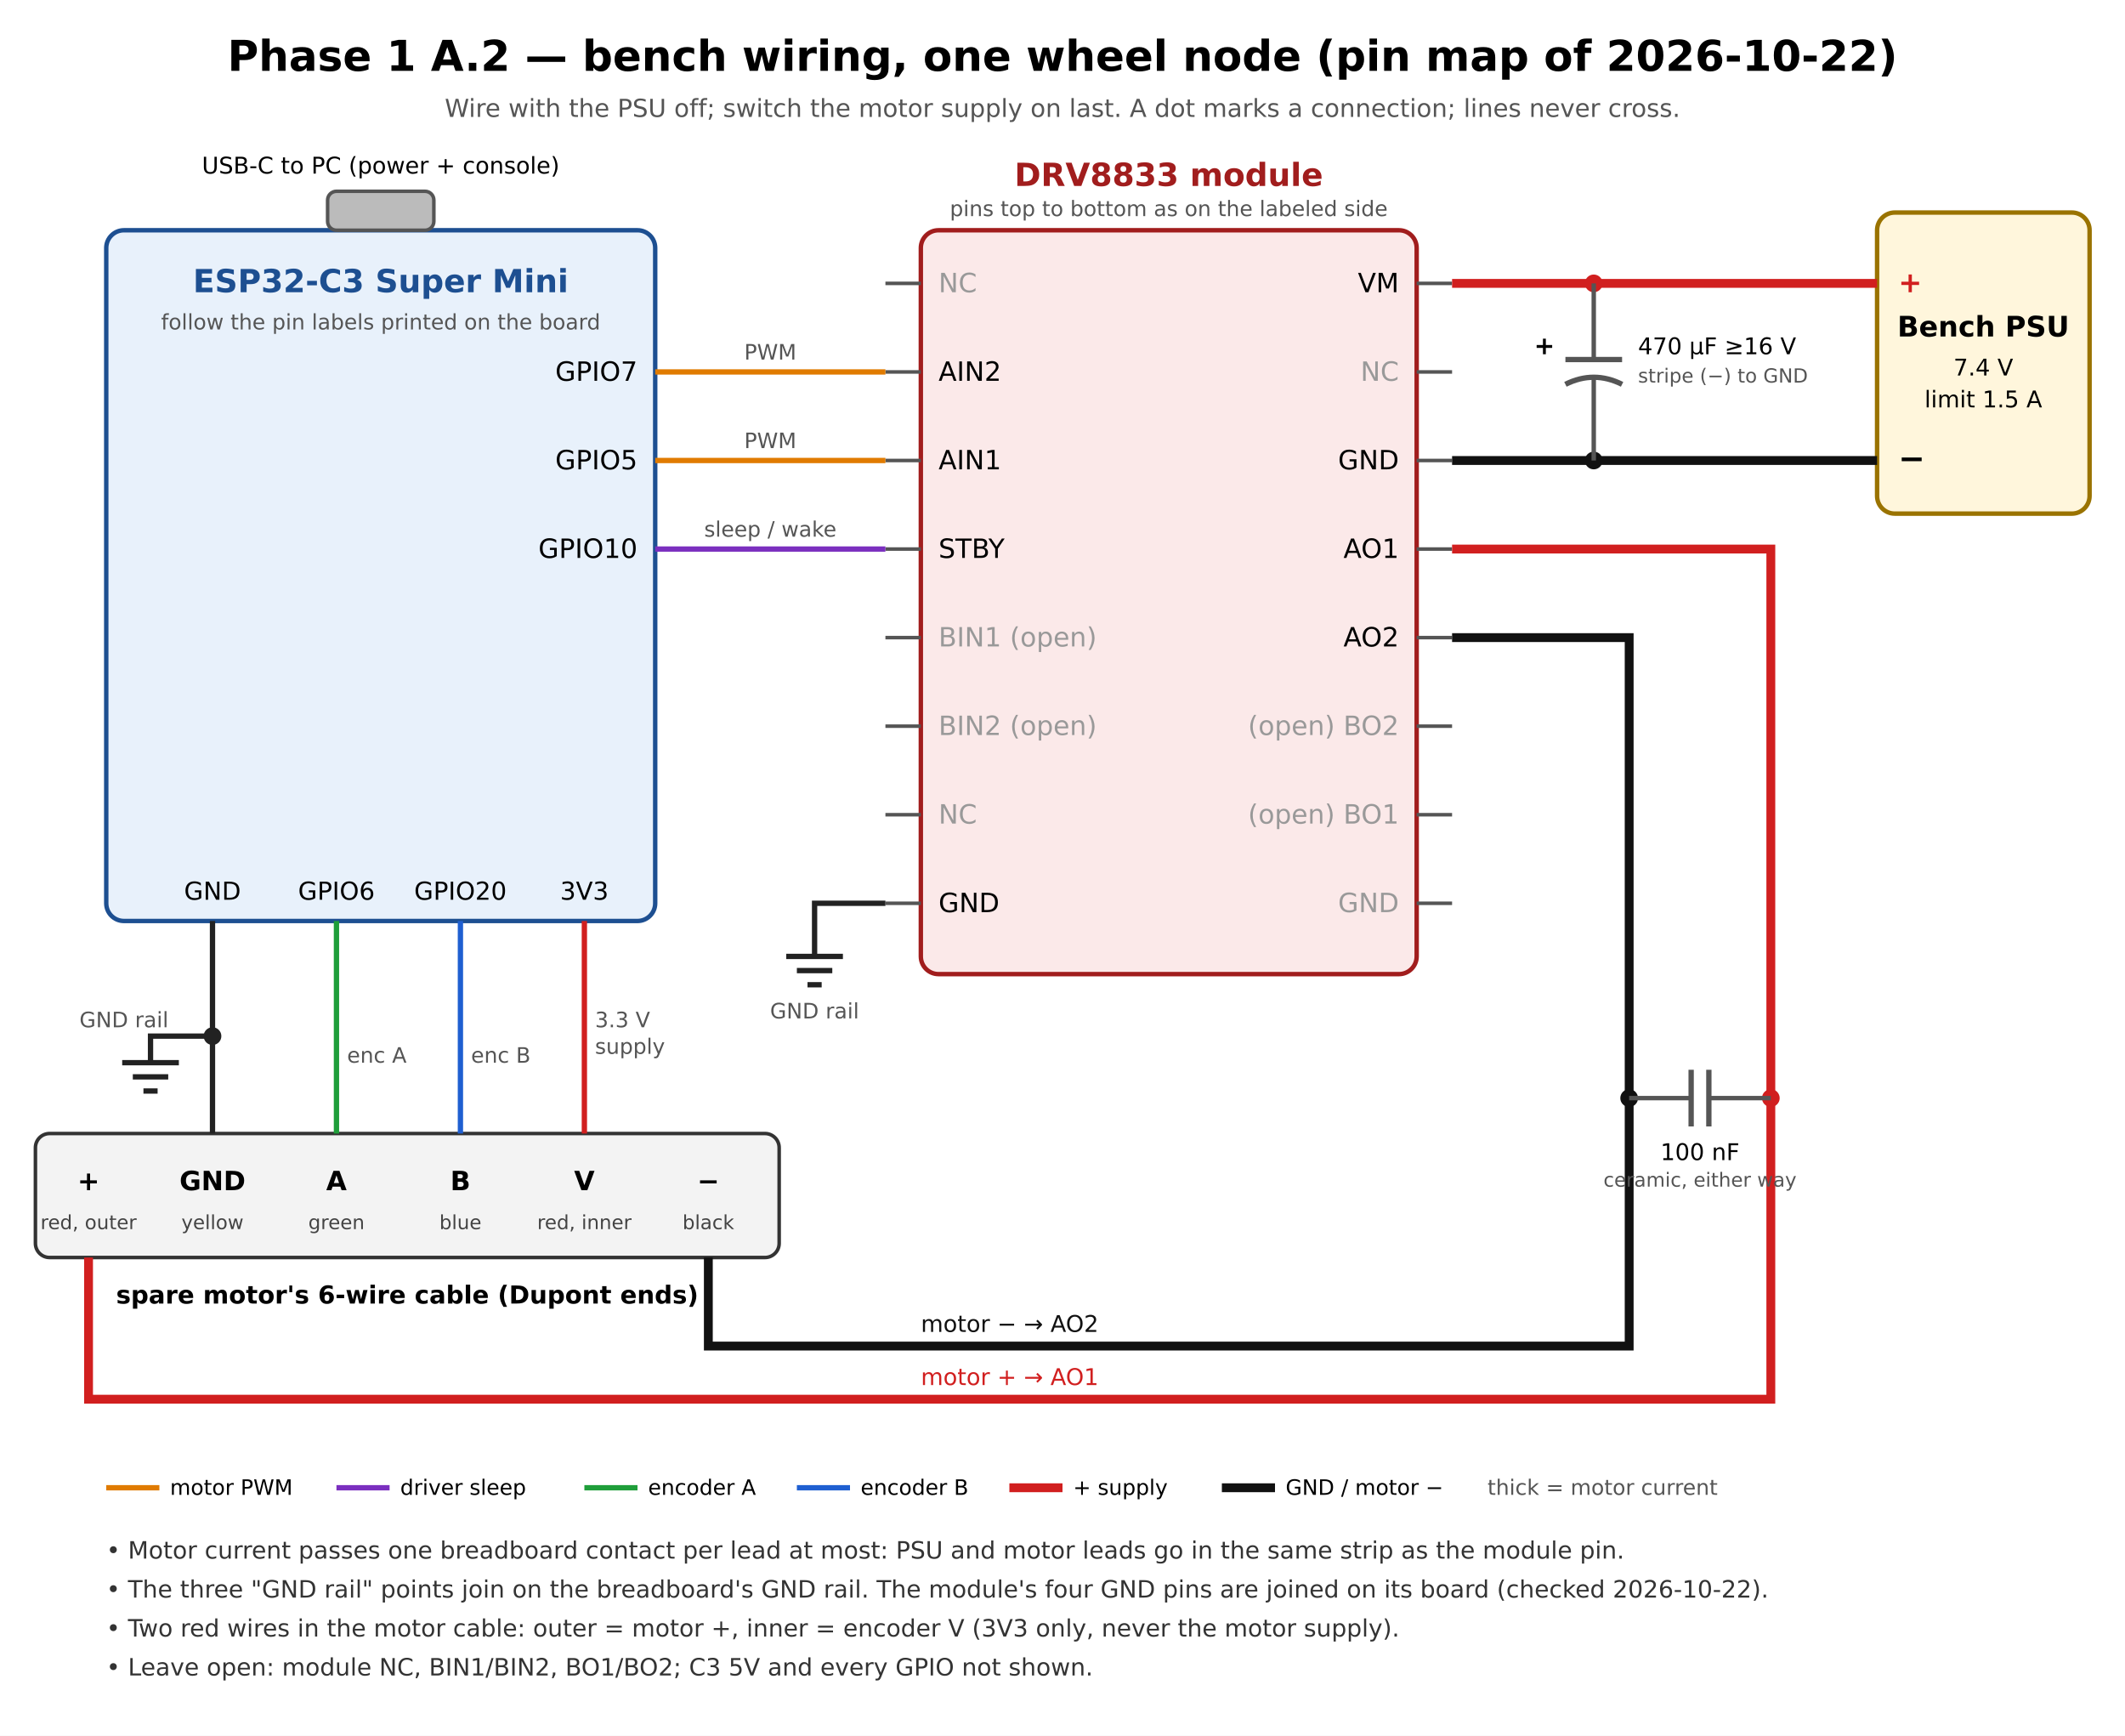
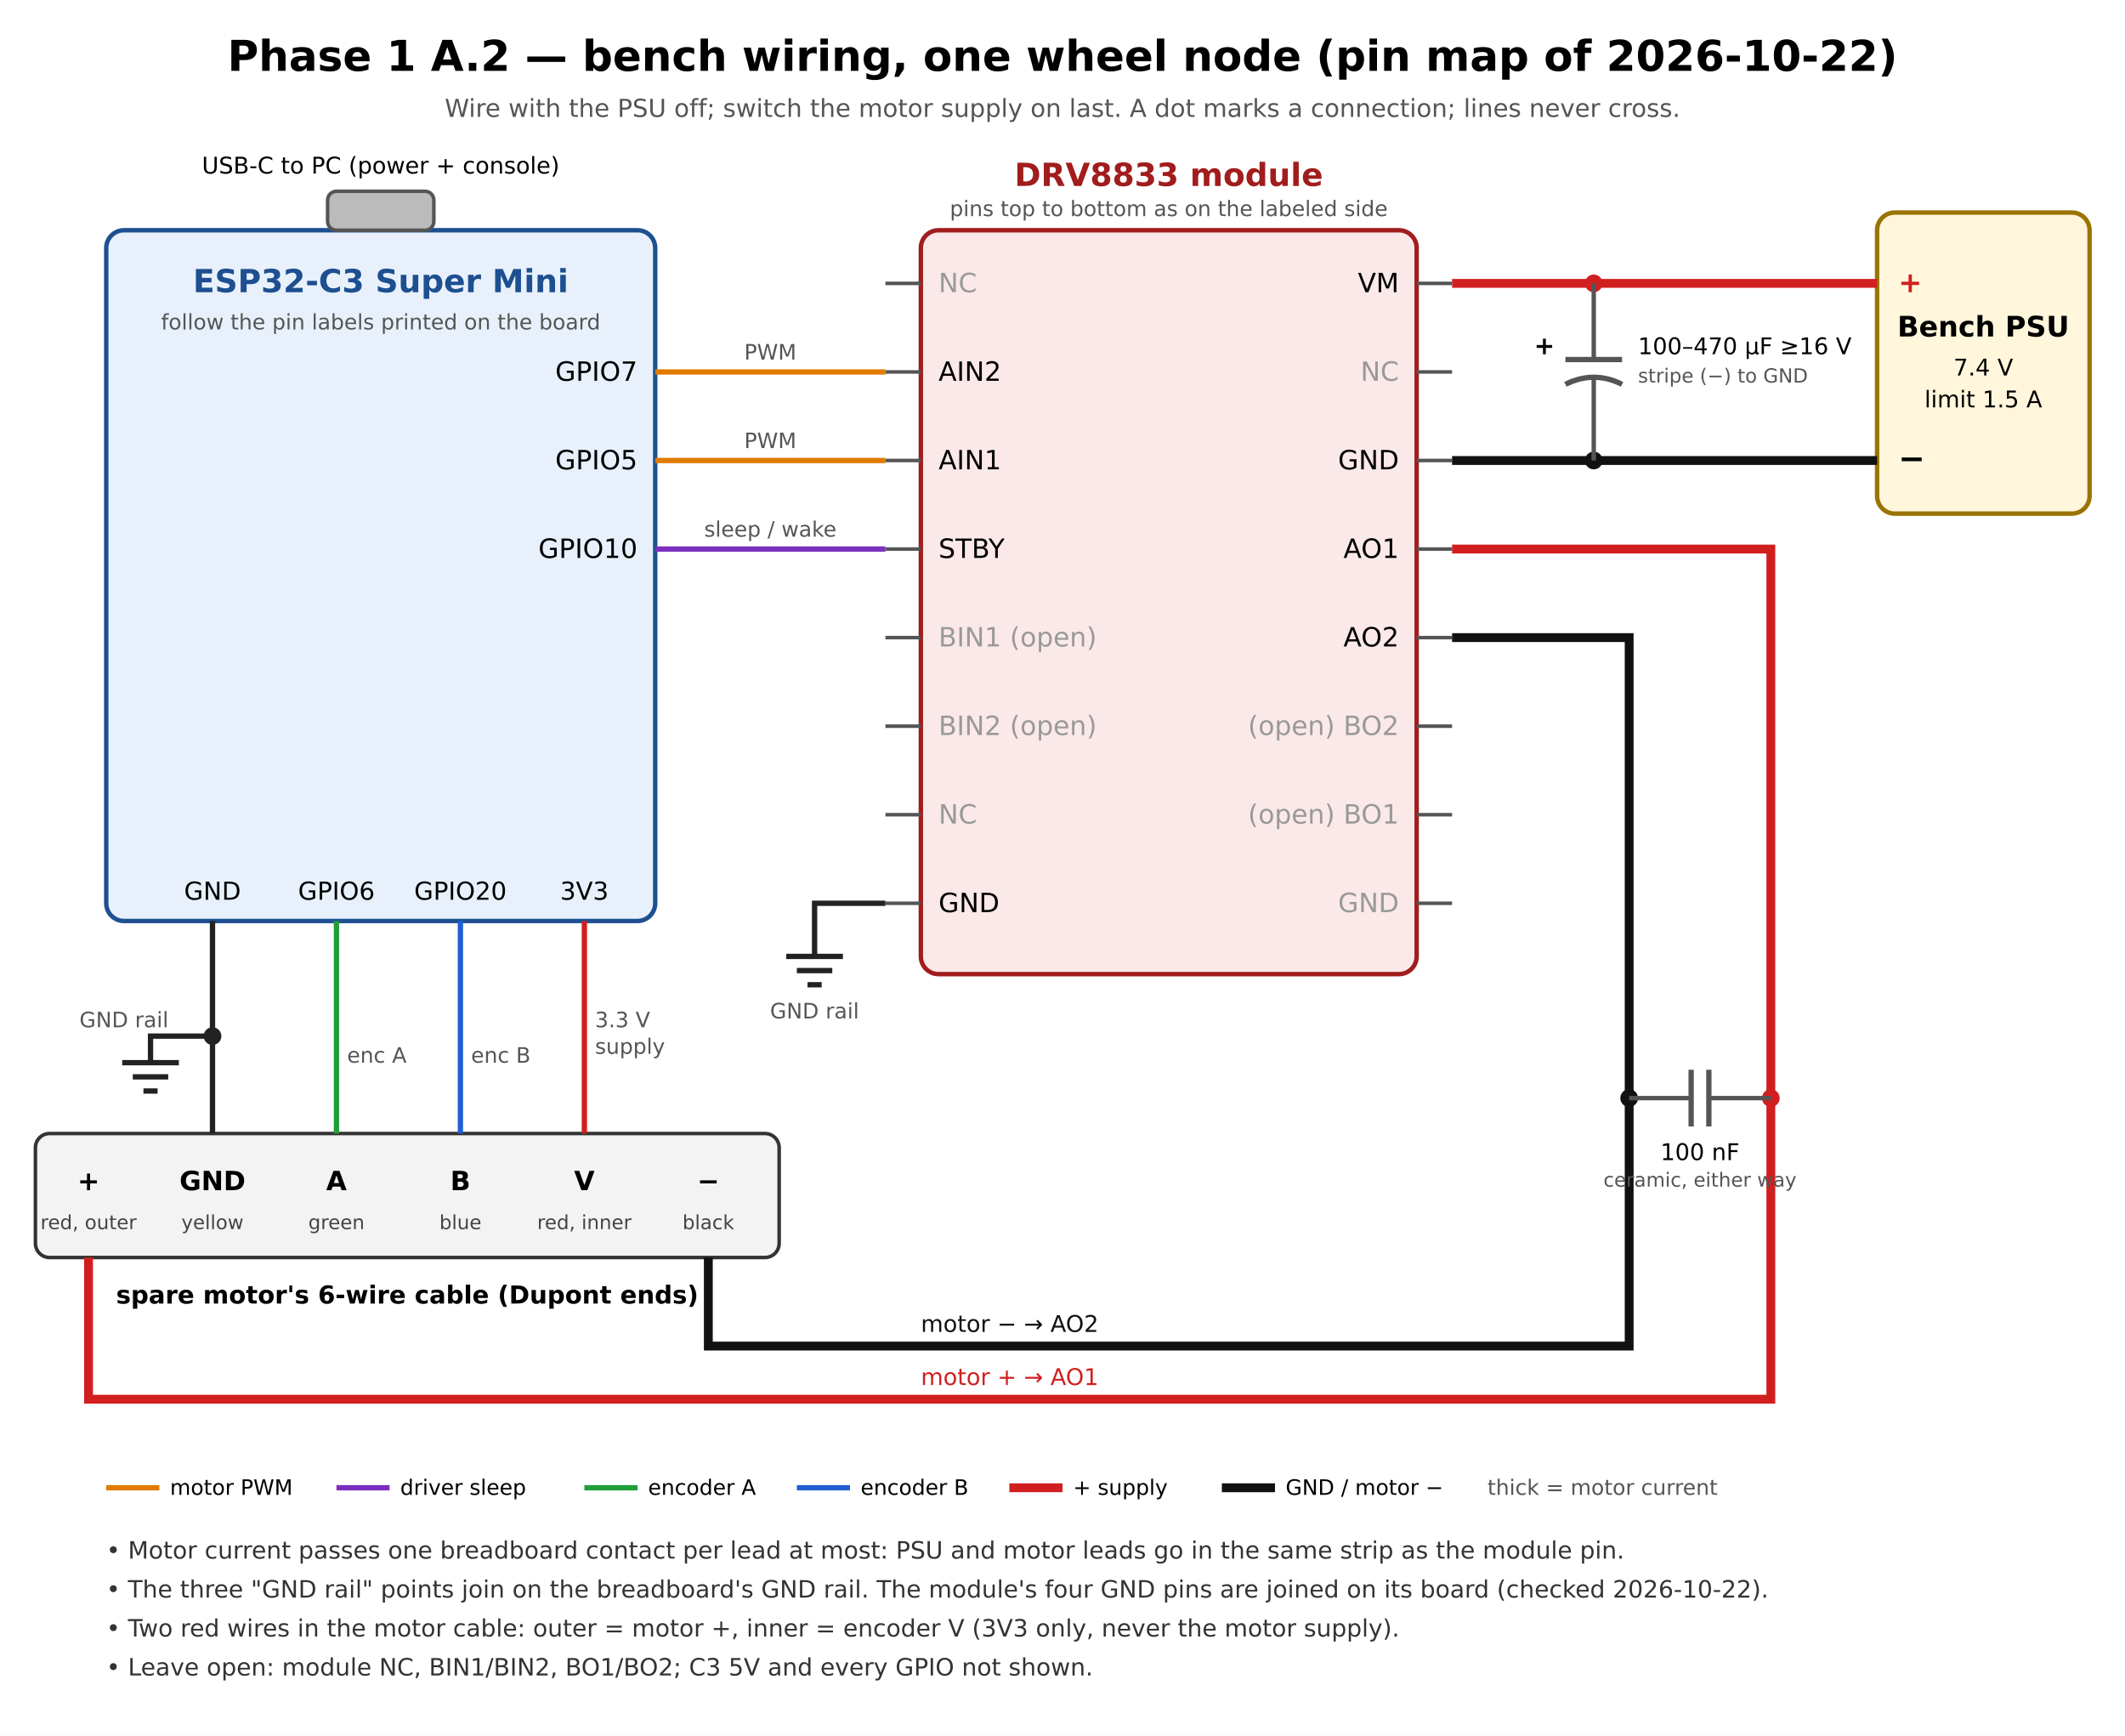
<svg xmlns="http://www.w3.org/2000/svg" width="1200" height="980" viewBox="0 0 1200 980" font-family="DejaVu Sans, Arial, sans-serif">
  <rect width="1200" height="980" fill="#ffffff" />
  <text x="600" y="40" font-size="24" font-weight="bold" text-anchor="middle">Phase 1 A.2 — bench wiring, one wheel node (pin map of 2026-10-22)</text>
  <text x="600" y="66" font-size="14" text-anchor="middle" fill="#555">Wire with the PSU off; switch the motor supply on last. A dot marks a connection; lines never cross.</text>
  <rect x="60" y="130" width="310" height="390" rx="10" fill="#e8f1fb" stroke="#1d4f91" stroke-width="2.5" />
  <text x="215" y="165" font-size="18" font-weight="bold" text-anchor="middle" fill="#1d4f91">ESP32-C3 Super Mini</text>
  <text x="215" y="186" font-size="12" text-anchor="middle" fill="#555">follow the pin labels printed on the board</text>
  <rect x="185" y="108" width="60" height="22" rx="5" fill="#bbb" stroke="#555" stroke-width="2" />
  <text x="215" y="98" font-size="13" text-anchor="middle">USB-C to PC (power + console)</text>
  <g font-size="15" text-anchor="end">
    <text x="360" y="215">GPIO7</text>
    <text x="360" y="265">GPIO5</text>
    <text x="360" y="315">GPIO10</text>
  </g>
  <g font-size="14" text-anchor="middle">
    <text x="120" y="508">GND</text>
    <text x="190" y="508">GPIO6</text>
    <text x="260" y="508">GPIO20</text>
    <text x="330" y="508">3V3</text>
  </g>
  <rect x="520" y="130" width="280" height="420" rx="10" fill="#fbe9e9" stroke="#a11d1d" stroke-width="2.5" />
  <text x="660" y="105" font-size="18" font-weight="bold" text-anchor="middle" fill="#a11d1d">DRV8833 module</text>
  <text x="660" y="122" font-size="12" text-anchor="middle" fill="#555">pins top to bottom as on the labeled side</text>
  <g font-size="15">
    <text x="530" y="165" fill="#999">NC</text>
    <text x="530" y="215">AIN2</text>
    <text x="530" y="265">AIN1</text>
    <text x="530" y="315">STBY</text>
    <text x="530" y="365" fill="#999">BIN1 (open)</text>
    <text x="530" y="415" fill="#999">BIN2 (open)</text>
    <text x="530" y="465" fill="#999">NC</text>
    <text x="530" y="515">GND</text>
  </g>
  <g font-size="15" text-anchor="end">
    <text x="790" y="165">VM</text>
    <text x="790" y="215" fill="#999">NC</text>
    <text x="790" y="265">GND</text>
    <text x="790" y="315">AO1</text>
    <text x="790" y="365">AO2</text>
    <text x="790" y="415" fill="#999">(open) BO2</text>
    <text x="790" y="465" fill="#999">(open) BO1</text>
    <text x="790" y="515" fill="#999">GND</text>
  </g>
  <g stroke="#555" stroke-width="2">
    <line x1="500" y1="160" x2="520" y2="160" />
    <line x1="500" y1="210" x2="520" y2="210" />
    <line x1="500" y1="260" x2="520" y2="260" />
    <line x1="500" y1="310" x2="520" y2="310" />
    <line x1="500" y1="360" x2="520" y2="360" />
    <line x1="500" y1="410" x2="520" y2="410" />
    <line x1="500" y1="460" x2="520" y2="460" />
    <line x1="500" y1="510" x2="520" y2="510" />
    <line x1="800" y1="160" x2="820" y2="160" />
    <line x1="800" y1="210" x2="820" y2="210" />
    <line x1="800" y1="260" x2="820" y2="260" />
    <line x1="800" y1="310" x2="820" y2="310" />
    <line x1="800" y1="360" x2="820" y2="360" />
    <line x1="800" y1="410" x2="820" y2="410" />
    <line x1="800" y1="460" x2="820" y2="460" />
    <line x1="800" y1="510" x2="820" y2="510" />
  </g>
  <g stroke-width="3" fill="none">
    <line x1="370" y1="210" x2="500" y2="210" stroke="#e07b00" />
    <line x1="370" y1="260" x2="500" y2="260" stroke="#e07b00" />
    <line x1="370" y1="310" x2="500" y2="310" stroke="#7b2fbf" />
  </g>
  <g font-size="12" fill="#555" text-anchor="middle">
    <text x="435" y="203">PWM</text>
    <text x="435" y="253">PWM</text>
    <text x="435" y="303">sleep / wake</text>
  </g>
  <polyline points="500,510 460,510 460,540" stroke="#222" stroke-width="3" fill="none" />
  <g stroke="#222" stroke-width="3">
    <line x1="444" y1="540" x2="476" y2="540" />
    <line x1="450" y1="548" x2="470" y2="548" />
    <line x1="456" y1="556" x2="464" y2="556" />
  </g>
  <text x="460" y="575" font-size="12" text-anchor="middle" fill="#555">GND rail</text>
  <rect x="20" y="640" width="420" height="70" rx="8" fill="#f3f3f3" stroke="#333" stroke-width="2" />
  <text x="230" y="736" font-size="14" text-anchor="middle" font-weight="bold">spare motor's 6-wire cable (Dupont ends)</text>
  <g font-size="15" text-anchor="middle" font-weight="bold">
    <text x="50" y="672">+</text>
    <text x="120" y="672">GND</text>
    <text x="190" y="672">A</text>
    <text x="260" y="672">B</text>
    <text x="330" y="672">V</text>
    <text x="400" y="672">−</text>
  </g>
  <g font-size="11" text-anchor="middle" fill="#444">
    <text x="50" y="694">red, outer</text>
    <text x="120" y="694">yellow</text>
    <text x="190" y="694">green</text>
    <text x="260" y="694">blue</text>
    <text x="330" y="694">red, inner</text>
    <text x="400" y="694">black</text>
  </g>
  <g stroke-width="3" fill="none">
    <line x1="120" y1="520" x2="120" y2="640" stroke="#222" />
    <line x1="190" y1="520" x2="190" y2="640" stroke="#1f9e3a" />
    <line x1="260" y1="520" x2="260" y2="640" stroke="#1f5fd1" />
    <line x1="330" y1="520" x2="330" y2="640" stroke="#d11f1f" />
  </g>
  <g font-size="12" fill="#555">
    <text x="196" y="600">enc A</text>
    <text x="266" y="600">enc B</text>
    <text x="336" y="580">3.3 V</text>
    <text x="336" y="595">supply</text>
  </g>
  <circle cx="120" cy="585" r="5" fill="#222" />
  <polyline points="120,585 85,585 85,600" stroke="#222" stroke-width="3" fill="none" />
  <g stroke="#222" stroke-width="3">
    <line x1="69" y1="600" x2="101" y2="600" />
    <line x1="75" y1="608" x2="95" y2="608" />
    <line x1="81" y1="616" x2="89" y2="616" />
  </g>
  <text x="70" y="580" font-size="12" text-anchor="middle" fill="#555">GND rail</text>
  <polyline points="50,710 50,790 1000,790 1000,310 820,310" stroke="#d11f1f" stroke-width="5" fill="none" />
  <polyline points="400,710 400,760 920,760 920,360 820,360" stroke="#111" stroke-width="5" fill="none" />
  <text x="520" y="782" font-size="13" fill="#d11f1f">motor +  →  AO1</text>
  <text x="520" y="752" font-size="13" fill="#111">motor −  →  AO2</text>
  <circle cx="920" cy="620" r="5" fill="#111" />
  <circle cx="1000" cy="620" r="5" fill="#d11f1f" />
  <line x1="920" y1="620" x2="955" y2="620" stroke="#555" stroke-width="2.5" />
  <line x1="965" y1="620" x2="1000" y2="620" stroke="#555" stroke-width="2.5" />
  <line x1="955" y1="604" x2="955" y2="636" stroke="#555" stroke-width="3" />
  <line x1="965" y1="604" x2="965" y2="636" stroke="#555" stroke-width="3" />
  <text x="960" y="655" font-size="13" text-anchor="middle">100 nF</text>
  <text x="960" y="670" font-size="11" text-anchor="middle" fill="#555">ceramic, either way</text>
  <rect x="1060" y="120" width="120" height="170" rx="10" fill="#fff6dc" stroke="#9a7300" stroke-width="2.5" />
  <text x="1120" y="190" font-size="16" font-weight="bold" text-anchor="middle">Bench PSU</text>
  <text x="1120" y="212" font-size="13" text-anchor="middle">7.4 V</text>
  <text x="1120" y="230" font-size="13" text-anchor="middle">limit 1.5 A</text>
  <text x="1072" y="165" font-size="16" font-weight="bold" fill="#d11f1f">+</text>
  <text x="1072" y="265" font-size="18" font-weight="bold">−</text>
  <line x1="1060" y1="160" x2="820" y2="160" stroke="#d11f1f" stroke-width="5" />
  <line x1="1060" y1="260" x2="820" y2="260" stroke="#111" stroke-width="5" />
  <circle cx="900" cy="160" r="5" fill="#d11f1f" />
  <circle cx="900" cy="260" r="5" fill="#111" />
  <line x1="900" y1="160" x2="900" y2="203" stroke="#555" stroke-width="2.5" />
  <line x1="884" y1="203" x2="916" y2="203" stroke="#555" stroke-width="3" />
  <path d="M884,217 Q900,209 916,217" stroke="#555" stroke-width="3" fill="none" />
  <line x1="900" y1="213" x2="900" y2="260" stroke="#555" stroke-width="2.5" />
  <text x="878" y="200" font-size="14" font-weight="bold" text-anchor="end">+</text>
-   <text x="925" y="200" font-size="13">470 µF ≥16 V</text>
+   <text x="925" y="200" font-size="13">100–470 µF ≥16 V</text>
  <text x="925" y="216" font-size="11" fill="#555">stripe (−) to GND</text>
  <g font-size="13.5" fill="#333">
    <text x="60" y="880">• Motor current passes one breadboard contact per lead at most: PSU and motor leads go in the same strip as the module pin.</text>
    <text x="60" y="902">• The three "GND rail" points join on the breadboard's GND rail. The module's four GND pins are joined on its board (checked 2026-10-22).</text>
    <text x="60" y="924">• Two red wires in the motor cable: outer = motor +, inner = encoder V (3V3 only, never the motor supply).</text>
    <text x="60" y="946">• Leave open: module NC, BIN1/BIN2, BO1/BO2; C3 5V and every GPIO not shown.</text>
  </g>
  <g font-size="12">
    <line x1="60" y1="840" x2="90" y2="840" stroke="#e07b00" stroke-width="3" />
    <text x="96" y="844">motor PWM</text>
    <line x1="190" y1="840" x2="220" y2="840" stroke="#7b2fbf" stroke-width="3" />
    <text x="226" y="844">driver sleep</text>
    <line x1="330" y1="840" x2="360" y2="840" stroke="#1f9e3a" stroke-width="3" />
    <text x="366" y="844">encoder A</text>
    <line x1="450" y1="840" x2="480" y2="840" stroke="#1f5fd1" stroke-width="3" />
    <text x="486" y="844">encoder B</text>
    <line x1="570" y1="840" x2="600" y2="840" stroke="#d11f1f" stroke-width="5" />
    <text x="606" y="844">+ supply</text>
    <line x1="690" y1="840" x2="720" y2="840" stroke="#111" stroke-width="5" />
    <text x="726" y="844">GND / motor −</text>
    <text x="840" y="844" fill="#555">thick = motor current</text>
  </g>
</svg>
